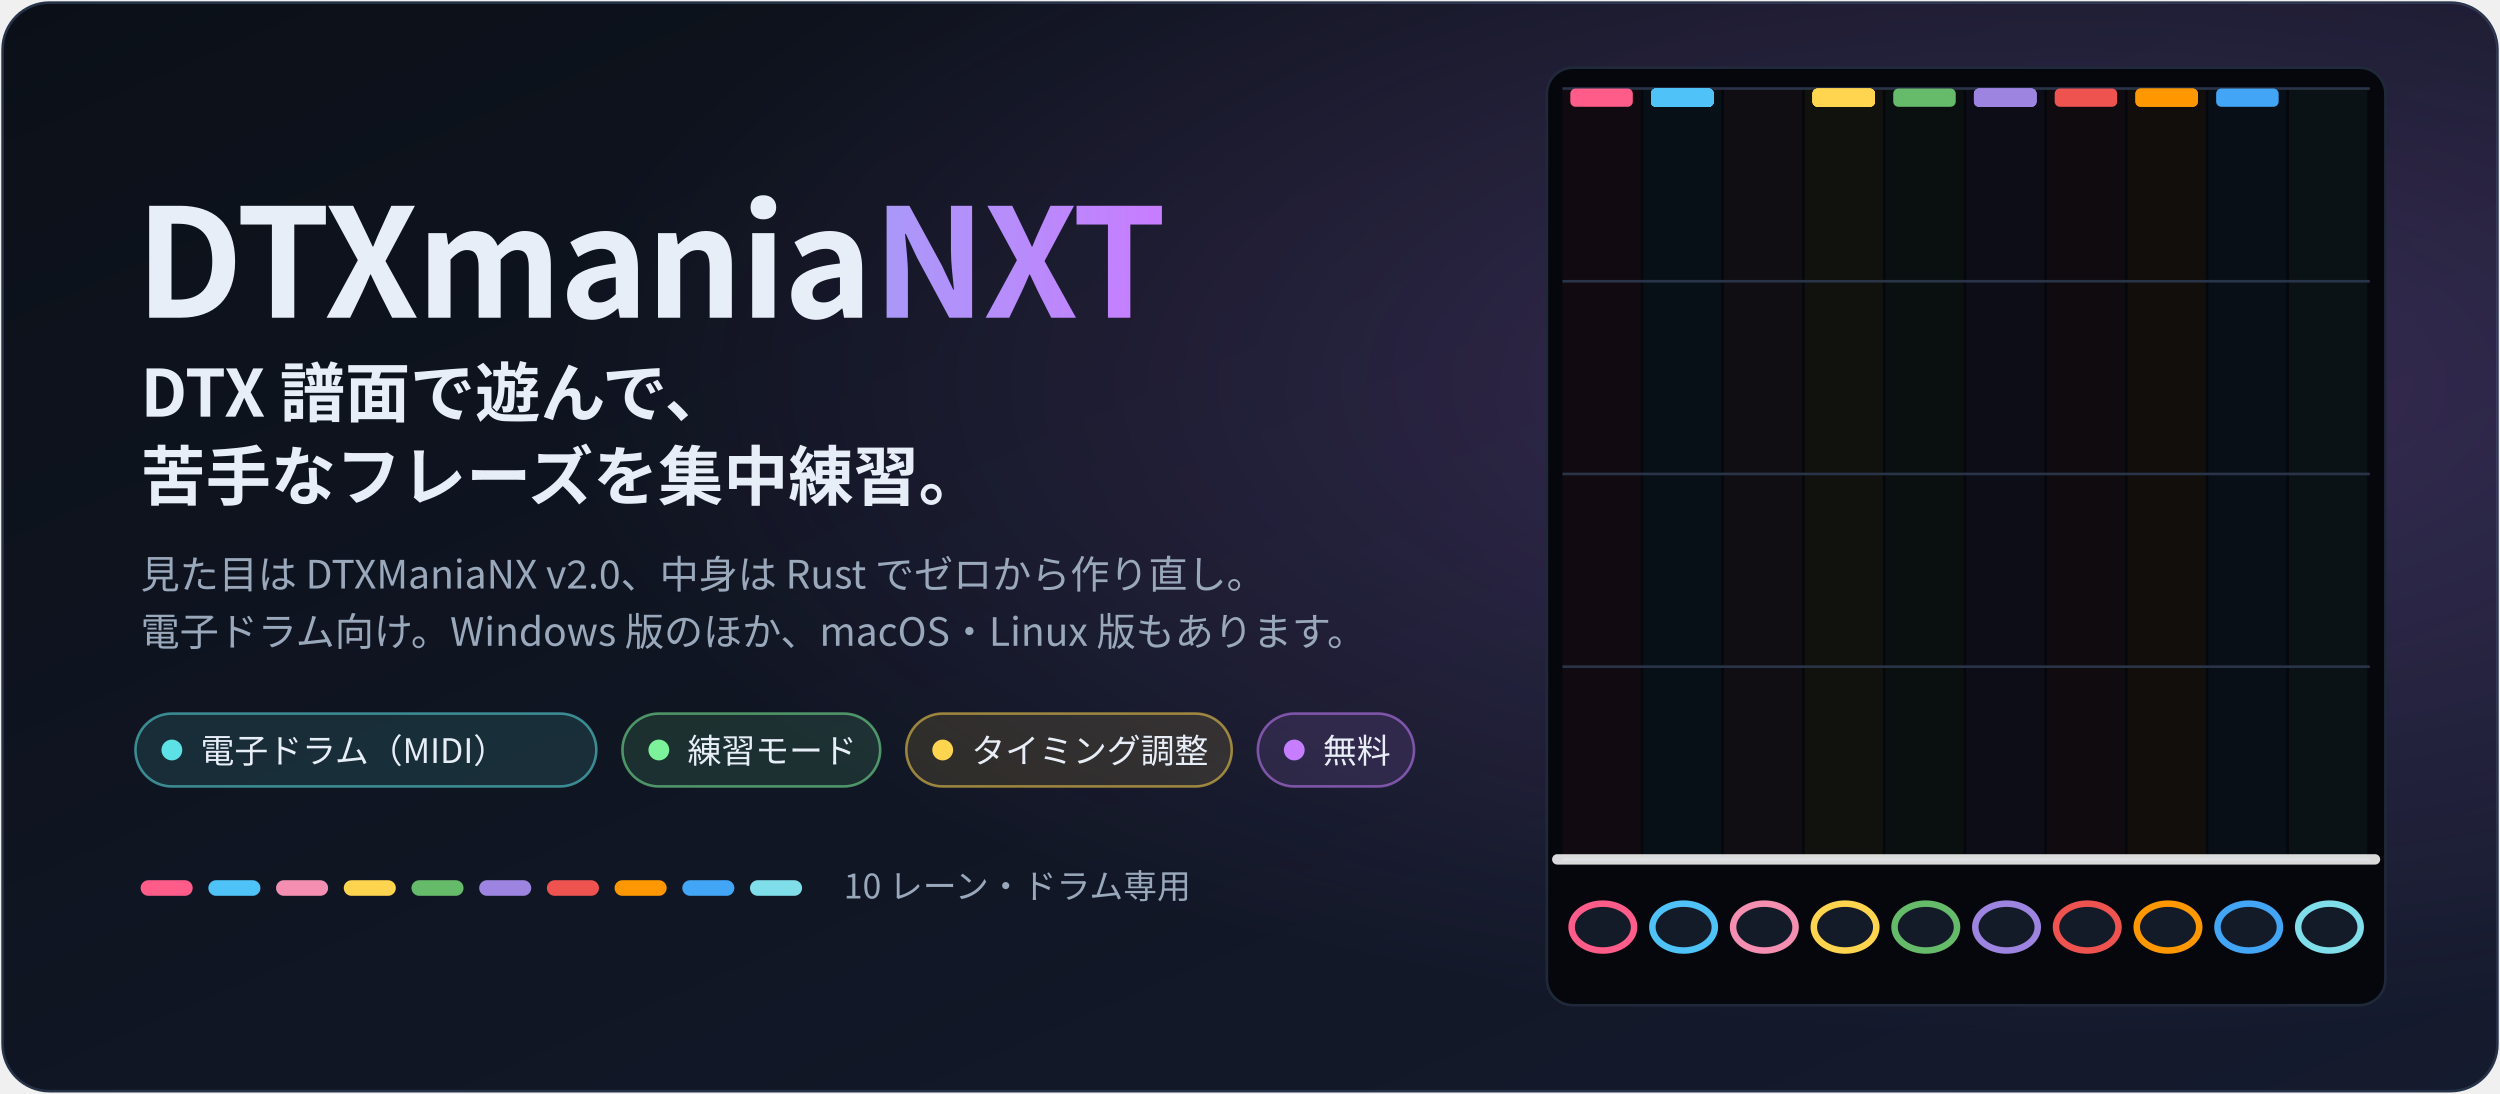
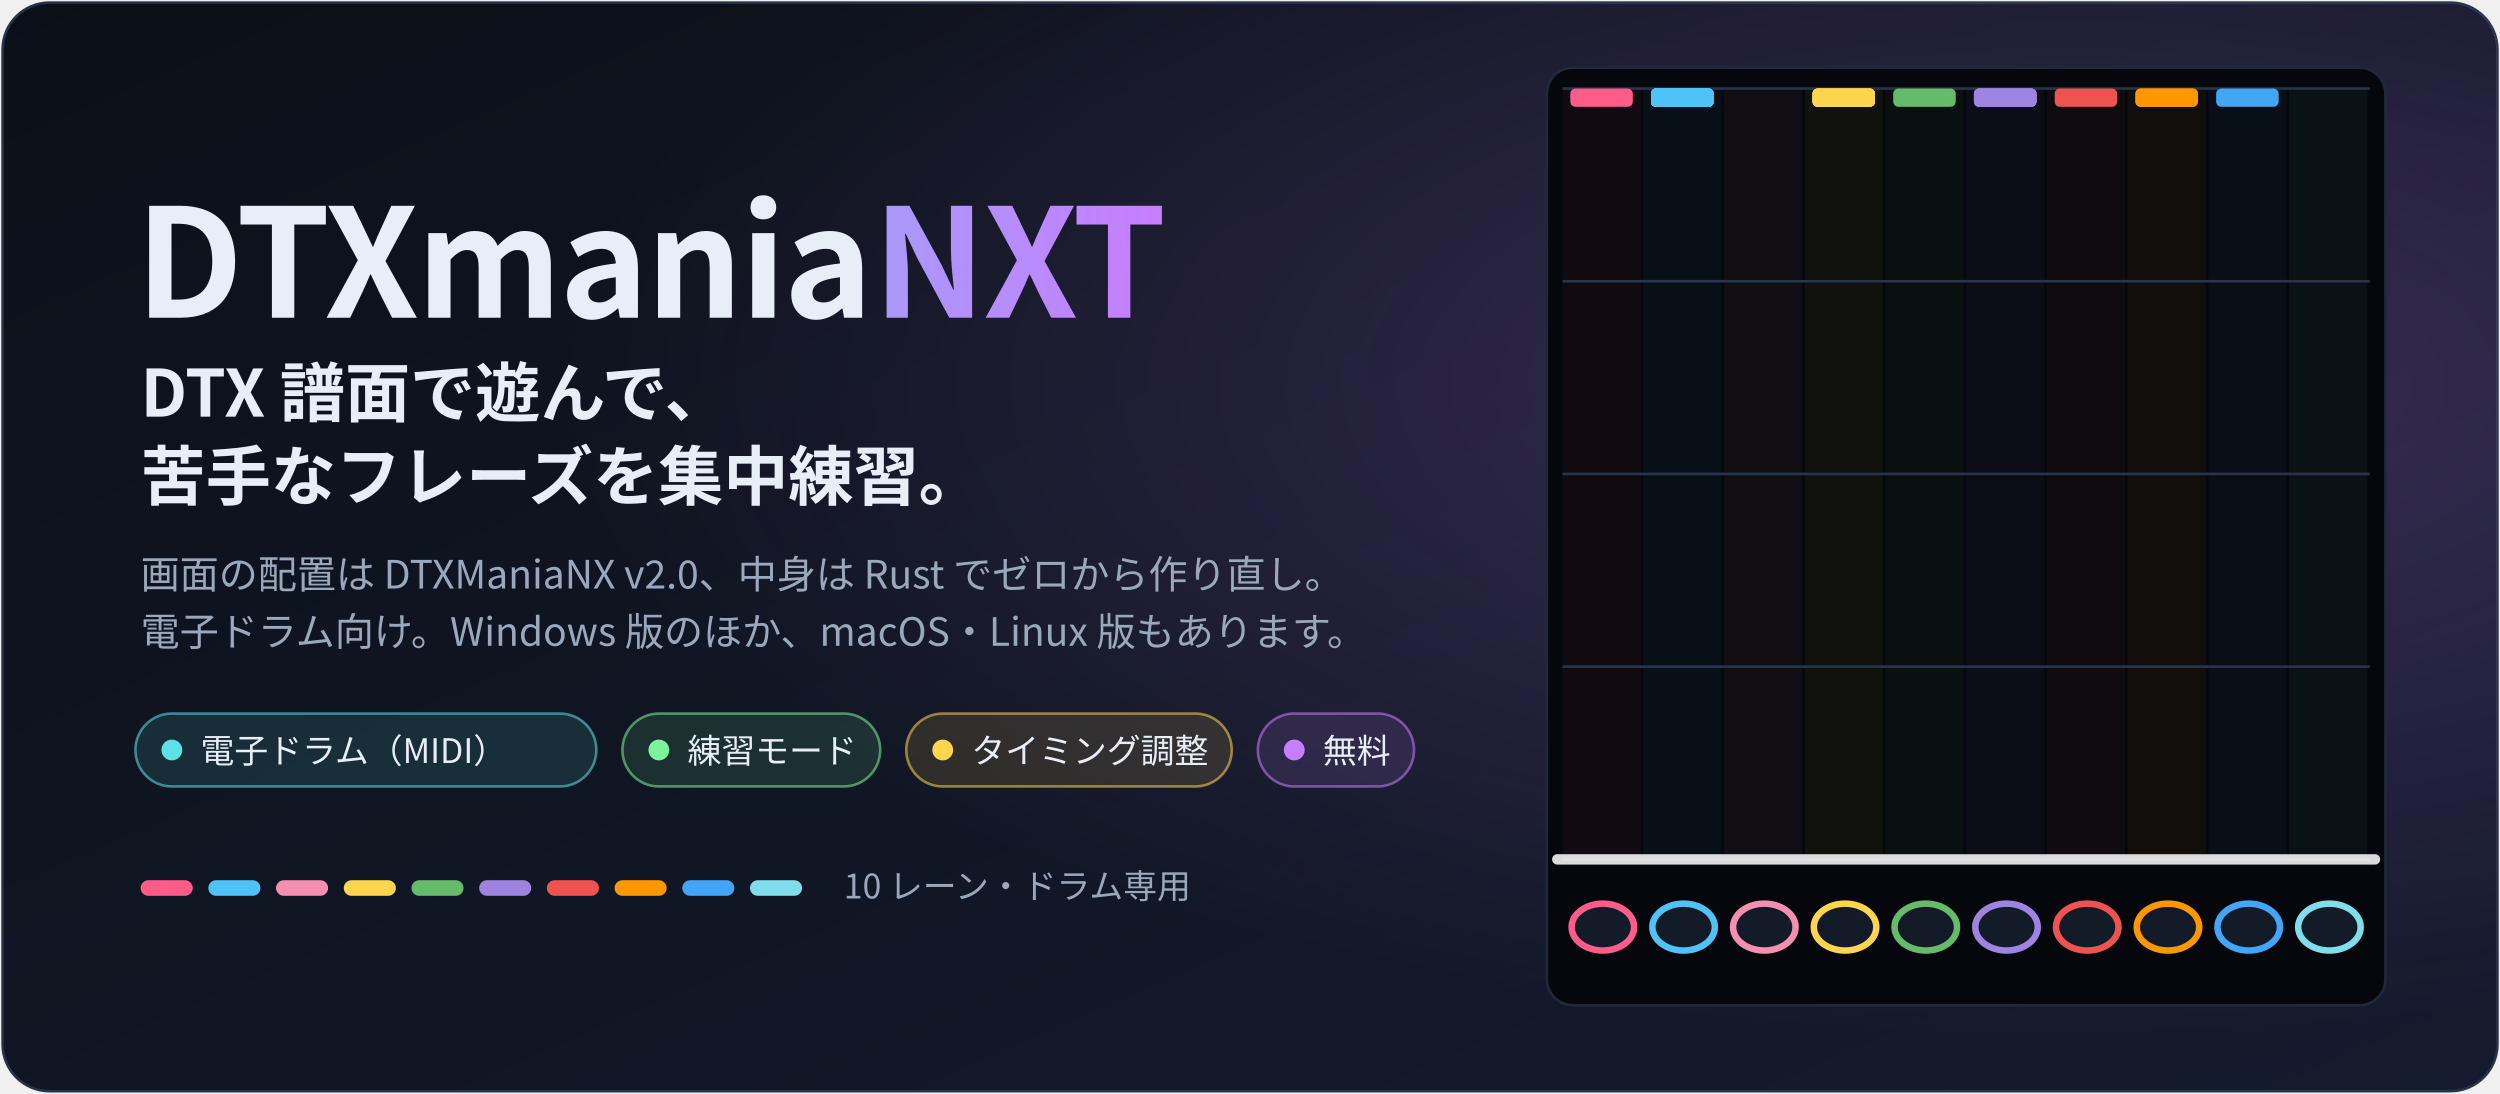
<svg xmlns="http://www.w3.org/2000/svg" width="960" height="420" viewBox="0 0 960 420" role="img" aria-labelledby="title desc">
  <style>
text{font-family:'Hiragino Sans','Hiragino Kaku Gothic ProN','Yu Gothic UI','Yu Gothic','Meiryo','Noto Sans JP','Noto Sans CJK JP',system-ui,sans-serif}
.mono{font-family:'JetBrains Mono','SF Mono','Cascadia Mono',Consolas,Menlo,monospace}
.fb{transform-box:fill-box;transform-origin:50% 50%}
@keyframes fall{0%{transform:translateY(0);opacity:1}29.167%{transform:translateY(290px);opacity:1}29.767%{transform:translateY(290px);opacity:0}100%{transform:translateY(290px);opacity:0}}
.fa{animation:fall 4.8s linear infinite}
@keyframes blip{0%{opacity:.9}8%{opacity:0}100%{opacity:0}}.bl{opacity:0;animation:blip 4.8s ease-out infinite}
@keyframes pop{0%{opacity:1;transform:scale(1.25)}2%{transform:scale(1)}4%{opacity:1}5.5%{opacity:0}100%{opacity:0}}.pp{opacity:0;animation:pop 4.8s ease-out infinite;transform-box:fill-box;transform-origin:50% 50%}
@keyframes w5{0%{opacity:0}0.000%{opacity:1}6.229%{opacity:0}100%{opacity:0}}
.w5{opacity:0;animation:w5 4.8s step-end infinite}
@keyframes w6{0%{opacity:0}6.250%{opacity:1}12.479%{opacity:0}100%{opacity:0}}
.w6{opacity:0;animation:w6 4.8s step-end infinite}
@keyframes w7{0%{opacity:0}12.500%{opacity:1}18.729%{opacity:0}100%{opacity:0}}
.w7{opacity:0;animation:w7 4.8s step-end infinite}
@keyframes w8{0%{opacity:0}18.750%{opacity:1}24.979%{opacity:0}100%{opacity:0}}
.w8{opacity:0;animation:w8 4.8s step-end infinite}
@keyframes w9{0%{opacity:0}25.000%{opacity:1}31.229%{opacity:0}100%{opacity:0}}
.w9{opacity:0;animation:w9 4.8s step-end infinite}
@keyframes w10{0%{opacity:0}31.250%{opacity:1}37.479%{opacity:0}100%{opacity:0}}
.w10{opacity:0;animation:w10 4.8s step-end infinite}
@keyframes w11{0%{opacity:0}37.500%{opacity:1}37.479%{opacity:0}100%{opacity:0}}
.w11{opacity:0;animation:w11 4.8s step-end infinite}
@keyframes w12{0%{opacity:0}37.500%{opacity:1}43.729%{opacity:0}100%{opacity:0}}
.w12{opacity:0;animation:w12 4.8s step-end infinite}
@keyframes w13{0%{opacity:0}43.750%{opacity:1}49.979%{opacity:0}100%{opacity:0}}
.w13{opacity:0;animation:w13 4.8s step-end infinite}
@keyframes w14{0%{opacity:0}50.000%{opacity:1}56.229%{opacity:0}100%{opacity:0}}
.w14{opacity:0;animation:w14 4.8s step-end infinite}
@keyframes w15{0%{opacity:0}56.250%{opacity:1}62.479%{opacity:0}100%{opacity:0}}
.w15{opacity:0;animation:w15 4.8s step-end infinite}
@keyframes w16{0%{opacity:0}62.500%{opacity:1}68.729%{opacity:0}100%{opacity:0}}
.w16{opacity:0;animation:w16 4.8s step-end infinite}
@keyframes w17{0%{opacity:0}68.750%{opacity:1}74.979%{opacity:0}100%{opacity:0}}
.w17{opacity:0;animation:w17 4.8s step-end infinite}
@keyframes w18{0%{opacity:0}75.000%{opacity:1}81.229%{opacity:0}100%{opacity:0}}
.w18{opacity:0;animation:w18 4.8s step-end infinite}
@keyframes w19{0%{opacity:0}81.250%{opacity:1}84.354%{opacity:0}100%{opacity:0}}
.w19{opacity:0;animation:w19 4.8s step-end infinite}
@keyframes w20{0%{opacity:0}84.375%{opacity:1}87.479%{opacity:0}100%{opacity:0}}
.w20{opacity:0;animation:w20 4.8s step-end infinite}
@keyframes w21{0%{opacity:0}87.500%{opacity:1}90.604%{opacity:0}100%{opacity:0}}
.w21{opacity:0;animation:w21 4.8s step-end infinite}
@keyframes w22{0%{opacity:0}90.625%{opacity:1}93.729%{opacity:0}100%{opacity:0}}
.w22{opacity:0;animation:w22 4.8s step-end infinite}
@keyframes w23{0%{opacity:0}93.750%{opacity:1}99.979%{opacity:0}100%{opacity:0}}
.w23{opacity:0;animation:w23 4.8s step-end infinite}
@media (prefers-reduced-motion:reduce){*{animation:none!important}}
</style>
  <defs>
    <linearGradient id="bg1" x1="0" y1="0" x2="1" y2="1">
      <stop offset="0" stop-color="#0B1018" />
      <stop offset="1" stop-color="#151B2E" />
    </linearGradient>
    <radialGradient id="rg2" cx="0.82" cy="0.35" r="0.6">
      <stop offset="0" stop-color="#C77DFF" stop-opacity="0.22" />
      <stop offset="1" stop-color="#C77DFF" stop-opacity="0" />
    </radialGradient>
    <linearGradient id="tg3" x1="0" y1="0" x2="1" y2="0">
      <stop offset="0" stop-color="#5CE1E6" />
      <stop offset="1" stop-color="#C77DFF" />
    </linearGradient>
    <linearGradient id="pg4" x1="0" y1="0" x2="0" y2="1">
      <stop offset="0" stop-color="#FFF6B0" />
      <stop offset="1" stop-color="#FFB300" />
    </linearGradient>
  </defs>
  <rect x="1" y="1" width="958" height="418" rx="18" fill="url(#bg1)" stroke="#263247" />
  <rect x="1" y="1" width="958" height="418" rx="18" fill="url(#rg2)" />
  <text x="52" y="122" font-size="58" font-weight="800" fill="#E8EEF7" letter-spacing="-1">DTXmania<tspan fill="url(#tg3)">NXT</tspan>
  </text>
  <text x="54" y="160" font-size="25" fill="#E8EEF7" font-weight="700" text-anchor="start">DTX 譜面で遊んで、</text>
  <text x="54" y="192" font-size="25" fill="#E8EEF7" font-weight="700" text-anchor="start">苦手なフレーズを集中練習。</text>
-   <text x="54" y="226" font-size="15" fill="#9AA8BC" font-weight="400" text-anchor="start">見た目は DTXManiaNX v2.0、中身は Rust でゼロから作り直し。</text>
+   <text x="54" y="226" font-size="15" fill="#9AA8BC" font-weight="400" text-anchor="start">画面の配置は DTXManiaNX v2.0、中身は Rust でゼロから作り直し。</text>
  <text x="54" y="248" font-size="15" fill="#9AA8BC" font-weight="400" text-anchor="start">電子ドラム向け。Windows 版のほか、macOS・Linux 版もあります。</text>
  <rect x="52" y="274" width="177" height="28" rx="14" fill="#5CE1E6" fill-opacity="0.12" stroke="#5CE1E6" stroke-opacity="0.55" />
  <circle cx="66" cy="288" r="4" fill="#5CE1E6" />
  <text x="77" y="293" font-size="13" fill="#E8EEF7" font-weight="500" text-anchor="start">電子ドラム（MIDI）</text>
  <rect x="239.0" y="274" width="99" height="28" rx="14" fill="#7CF29A" fill-opacity="0.12" stroke="#7CF29A" stroke-opacity="0.55" />
  <circle cx="253.0" cy="288" r="4" fill="#7CF29A" />
  <text x="264.0" y="293" font-size="13" fill="#E8EEF7" font-weight="500" text-anchor="start">練習モード</text>
  <rect x="348.0" y="274" width="125" height="28" rx="14" fill="#FFD54F" fill-opacity="0.12" stroke="#FFD54F" stroke-opacity="0.55" />
  <circle cx="362.0" cy="288" r="4" fill="#FFD54F" />
  <text x="373.0" y="293" font-size="13" fill="#E8EEF7" font-weight="500" text-anchor="start">タイミング調整</text>
  <rect x="483.0" y="274" width="60" height="28" rx="14" fill="#C77DFF" fill-opacity="0.12" stroke="#C77DFF" stroke-opacity="0.55" />
  <circle cx="497.0" cy="288" r="4" fill="#C77DFF" />
  <text x="508.0" y="293" font-size="13" fill="#E8EEF7" font-weight="500" text-anchor="start">無料</text>
  <rect x="54" y="338" width="20" height="6" rx="3" fill="#FF5C8A" />
  <rect x="80" y="338" width="20" height="6" rx="3" fill="#4FC3F7" />
  <rect x="106" y="338" width="20" height="6" rx="3" fill="#F48FB1" />
  <rect x="132" y="338" width="20" height="6" rx="3" fill="#FFD54F" />
  <rect x="158" y="338" width="20" height="6" rx="3" fill="#66BB6A" />
  <rect x="184" y="338" width="20" height="6" rx="3" fill="#9C84E0" />
  <rect x="210" y="338" width="20" height="6" rx="3" fill="#EF5350" />
  <rect x="236" y="338" width="20" height="6" rx="3" fill="#FF9800" />
  <rect x="262" y="338" width="20" height="6" rx="3" fill="#42A5F5" />
  <rect x="288" y="338" width="20" height="6" rx="3" fill="#80DEEA" />
  <text x="324" y="345" font-size="13" fill="#9AA8BC" font-weight="400" text-anchor="start">10 レーン・ドラム専用</text>
  <rect x="594" y="26" width="322" height="360" rx="10" fill="#05070C" stroke="#20293A" />
  <rect x="600" y="34" width="30" height="296" fill="#FF5C8A" fill-opacity="0.05" />
  <rect x="631" y="34" width="30" height="296" fill="#4FC3F7" fill-opacity="0.05" />
  <rect x="662" y="34" width="30" height="296" fill="#F48FB1" fill-opacity="0.05" />
  <rect x="693" y="34" width="30" height="296" fill="#FFD54F" fill-opacity="0.05" />
  <rect x="724" y="34" width="30" height="296" fill="#66BB6A" fill-opacity="0.05" />
  <rect x="755" y="34" width="30" height="296" fill="#9C84E0" fill-opacity="0.05" />
  <rect x="786" y="34" width="30" height="296" fill="#EF5350" fill-opacity="0.05" />
  <rect x="817" y="34" width="30" height="296" fill="#FF9800" fill-opacity="0.05" />
  <rect x="848" y="34" width="30" height="296" fill="#42A5F5" fill-opacity="0.05" />
  <rect x="879" y="34" width="30" height="296" fill="#80DEEA" fill-opacity="0.05" />
  <line x1="600" y1="330" x2="910" y2="330" stroke="#2A3448" stroke-width="1" />
  <line x1="600" y1="256" x2="910" y2="256" stroke="#2A3448" stroke-width="1" />
  <line x1="600" y1="182" x2="910" y2="182" stroke="#2A3448" stroke-width="1" />
  <line x1="600" y1="108" x2="910" y2="108" stroke="#2A3448" stroke-width="1" />
  <line x1="600" y1="34" x2="910" y2="34" stroke="#2A3448" stroke-width="1" />
  <rect class="fa" style="animation-delay:-1.400s" x="758" y="34" width="24" height="7" rx="2" fill="#9C84E0" />
  <rect class="fa" style="animation-delay:-1.400s" x="851" y="34" width="24" height="7" rx="2" fill="#42A5F5" />
  <rect class="fa" style="animation-delay:-1.400s" x="634" y="34" width="24" height="7" rx="2" fill="#4FC3F7" />
  <rect class="fa" style="animation-delay:-1.100s" x="634" y="34" width="24" height="7" rx="2" fill="#4FC3F7" />
  <rect class="fa" style="animation-delay:-0.800s" x="634" y="34" width="24" height="7" rx="2" fill="#4FC3F7" />
  <rect class="fa" style="animation-delay:-0.800s" x="696" y="34" width="24" height="7" rx="2" fill="#FFD54F" />
  <rect class="fa" style="animation-delay:-0.500s" x="634" y="34" width="24" height="7" rx="2" fill="#4FC3F7" />
  <rect class="fa" style="animation-delay:-0.200s" x="634" y="34" width="24" height="7" rx="2" fill="#4FC3F7" />
  <rect class="fa" style="animation-delay:-4.700s" x="758" y="34" width="24" height="7" rx="2" fill="#9C84E0" />
  <rect class="fa" style="animation-delay:-4.700s" x="634" y="34" width="24" height="7" rx="2" fill="#4FC3F7" />
  <rect class="fa" style="animation-delay:-4.400s" x="634" y="34" width="24" height="7" rx="2" fill="#4FC3F7" />
  <rect class="fa" style="animation-delay:-4.400s" x="696" y="34" width="24" height="7" rx="2" fill="#FFD54F" />
  <rect class="fa" style="animation-delay:-4.100s" x="634" y="34" width="24" height="7" rx="2" fill="#4FC3F7" />
  <rect class="fa" style="animation-delay:-3.800s" x="758" y="34" width="24" height="7" rx="2" fill="#9C84E0" />
  <rect class="fa" style="animation-delay:-3.800s" x="634" y="34" width="24" height="7" rx="2" fill="#4FC3F7" />
  <rect class="fa" style="animation-delay:-3.800s" x="603" y="34" width="24" height="7" rx="2" fill="#FF5C8A" />
  <rect class="fa" style="animation-delay:-3.500s" x="634" y="34" width="24" height="7" rx="2" fill="#4FC3F7" />
  <rect class="fa" style="animation-delay:-3.200s" x="634" y="34" width="24" height="7" rx="2" fill="#4FC3F7" />
  <rect class="fa" style="animation-delay:-3.200s" x="696" y="34" width="24" height="7" rx="2" fill="#FFD54F" />
  <rect class="fa" style="animation-delay:-2.900s" x="634" y="34" width="24" height="7" rx="2" fill="#4FC3F7" />
  <rect class="fa" style="animation-delay:-2.600s" x="634" y="34" width="24" height="7" rx="2" fill="#4FC3F7" />
  <rect class="fa" style="animation-delay:-2.300s" x="758" y="34" width="24" height="7" rx="2" fill="#9C84E0" />
  <rect class="fa" style="animation-delay:-2.300s" x="634" y="34" width="24" height="7" rx="2" fill="#4FC3F7" />
  <rect class="fa" style="animation-delay:-2.300s" x="727" y="34" width="24" height="7" rx="2" fill="#66BB6A" />
  <rect class="fa" style="animation-delay:-2.150s" x="789" y="34" width="24" height="7" rx="2" fill="#EF5350" />
  <rect class="fa" style="animation-delay:-2.000s" x="820" y="34" width="24" height="7" rx="2" fill="#FF9800" />
  <rect class="fa" style="animation-delay:-2.000s" x="634" y="34" width="24" height="7" rx="2" fill="#4FC3F7" />
  <rect class="fa" style="animation-delay:-2.000s" x="696" y="34" width="24" height="7" rx="2" fill="#FFD54F" />
  <rect class="fa" style="animation-delay:-1.850s" x="820" y="34" width="24" height="7" rx="2" fill="#FF9800" />
  <rect class="fa" style="animation-delay:-1.700s" x="634" y="34" width="24" height="7" rx="2" fill="#4FC3F7" />
  <rect class="bl" style="animation-delay:-4.800s" x="631" y="210" width="30" height="120" fill="#4FC3F7" fill-opacity="0.35" />
  <rect class="bl" style="animation-delay:-4.800s" x="755" y="210" width="30" height="120" fill="#9C84E0" fill-opacity="0.35" />
  <rect class="bl" style="animation-delay:-4.800s" x="848" y="210" width="30" height="120" fill="#42A5F5" fill-opacity="0.35" />
  <rect class="bl" style="animation-delay:-4.500s" x="631" y="210" width="30" height="120" fill="#4FC3F7" fill-opacity="0.35" />
  <rect class="bl" style="animation-delay:-4.200s" x="631" y="210" width="30" height="120" fill="#4FC3F7" fill-opacity="0.35" />
  <rect class="bl" style="animation-delay:-4.200s" x="693" y="210" width="30" height="120" fill="#FFD54F" fill-opacity="0.35" />
  <rect class="bl" style="animation-delay:-3.900s" x="631" y="210" width="30" height="120" fill="#4FC3F7" fill-opacity="0.35" />
  <rect class="bl" style="animation-delay:-3.600s" x="631" y="210" width="30" height="120" fill="#4FC3F7" fill-opacity="0.35" />
  <rect class="bl" style="animation-delay:-3.300s" x="631" y="210" width="30" height="120" fill="#4FC3F7" fill-opacity="0.35" />
  <rect class="bl" style="animation-delay:-3.300s" x="755" y="210" width="30" height="120" fill="#9C84E0" fill-opacity="0.35" />
  <rect class="bl" style="animation-delay:-3.000s" x="631" y="210" width="30" height="120" fill="#4FC3F7" fill-opacity="0.35" />
  <rect class="bl" style="animation-delay:-3.000s" x="693" y="210" width="30" height="120" fill="#FFD54F" fill-opacity="0.35" />
  <rect class="bl" style="animation-delay:-2.700s" x="631" y="210" width="30" height="120" fill="#4FC3F7" fill-opacity="0.35" />
  <rect class="bl" style="animation-delay:-2.400s" x="631" y="210" width="30" height="120" fill="#4FC3F7" fill-opacity="0.35" />
  <rect class="bl" style="animation-delay:-2.400s" x="755" y="210" width="30" height="120" fill="#9C84E0" fill-opacity="0.35" />
  <rect class="bl" style="animation-delay:-2.400s" x="600" y="210" width="30" height="120" fill="#FF5C8A" fill-opacity="0.35" />
  <rect class="bl" style="animation-delay:-2.100s" x="631" y="210" width="30" height="120" fill="#4FC3F7" fill-opacity="0.35" />
  <rect class="bl" style="animation-delay:-1.800s" x="631" y="210" width="30" height="120" fill="#4FC3F7" fill-opacity="0.35" />
  <rect class="bl" style="animation-delay:-1.800s" x="693" y="210" width="30" height="120" fill="#FFD54F" fill-opacity="0.35" />
  <rect class="bl" style="animation-delay:-1.500s" x="631" y="210" width="30" height="120" fill="#4FC3F7" fill-opacity="0.35" />
  <rect class="bl" style="animation-delay:-1.200s" x="631" y="210" width="30" height="120" fill="#4FC3F7" fill-opacity="0.35" />
  <rect class="bl" style="animation-delay:-0.900s" x="631" y="210" width="30" height="120" fill="#4FC3F7" fill-opacity="0.35" />
  <rect class="bl" style="animation-delay:-0.900s" x="755" y="210" width="30" height="120" fill="#9C84E0" fill-opacity="0.35" />
  <rect class="bl" style="animation-delay:-0.900s" x="724" y="210" width="30" height="120" fill="#66BB6A" fill-opacity="0.35" />
  <rect class="bl" style="animation-delay:-0.750s" x="786" y="210" width="30" height="120" fill="#EF5350" fill-opacity="0.35" />
  <rect class="bl" style="animation-delay:-0.600s" x="631" y="210" width="30" height="120" fill="#4FC3F7" fill-opacity="0.35" />
  <rect class="bl" style="animation-delay:-0.600s" x="693" y="210" width="30" height="120" fill="#FFD54F" fill-opacity="0.35" />
  <rect class="bl" style="animation-delay:-0.600s" x="817" y="210" width="30" height="120" fill="#FF9800" fill-opacity="0.35" />
  <rect class="bl" style="animation-delay:-0.450s" x="817" y="210" width="30" height="120" fill="#FF9800" fill-opacity="0.35" />
  <rect class="bl" style="animation-delay:-0.300s" x="631" y="210" width="30" height="120" fill="#4FC3F7" fill-opacity="0.35" />
  <rect x="596" y="328" width="318" height="4" rx="2" fill="#FFFFFF" fill-opacity="0.85" />
  <ellipse cx="615.5" cy="356" rx="12" ry="9" fill="#141B28" stroke="#FF5C8A" stroke-width="2.5" />
  <ellipse cx="646.5" cy="356" rx="12" ry="9" fill="#141B28" stroke="#4FC3F7" stroke-width="2.5" />
  <ellipse cx="677.5" cy="356" rx="12" ry="9" fill="#141B28" stroke="#F48FB1" stroke-width="2.5" />
  <ellipse cx="708.5" cy="356" rx="12" ry="9" fill="#141B28" stroke="#FFD54F" stroke-width="2.5" />
  <ellipse cx="739.5" cy="356" rx="12" ry="9" fill="#141B28" stroke="#66BB6A" stroke-width="2.5" />
  <ellipse cx="770.5" cy="356" rx="12" ry="9" fill="#141B28" stroke="#9C84E0" stroke-width="2.5" />
  <ellipse cx="801.5" cy="356" rx="12" ry="9" fill="#141B28" stroke="#EF5350" stroke-width="2.5" />
  <ellipse cx="832.5" cy="356" rx="12" ry="9" fill="#141B28" stroke="#FF9800" stroke-width="2.5" />
  <ellipse cx="863.5" cy="356" rx="12" ry="9" fill="#141B28" stroke="#42A5F5" stroke-width="2.5" />
  <ellipse cx="894.5" cy="356" rx="12" ry="9" fill="#141B28" stroke="#80DEEA" stroke-width="2.5" />
  <text class="pp" style="animation-delay:-4.800s" x="755" y="180" font-size="30" font-weight="800" font-style="italic" fill="url(#pg4)" text-anchor="middle" stroke="#3A2400" stroke-width="1">PERFECT</text>
  <text class="pp" style="animation-delay:-4.500s" x="755" y="180" font-size="30" font-weight="800" font-style="italic" fill="url(#pg4)" text-anchor="middle" stroke="#3A2400" stroke-width="1">PERFECT</text>
  <text class="pp" style="animation-delay:-4.200s" x="755" y="180" font-size="30" font-weight="800" font-style="italic" fill="url(#pg4)" text-anchor="middle" stroke="#3A2400" stroke-width="1">PERFECT</text>
  <text class="pp" style="animation-delay:-3.900s" x="755" y="180" font-size="30" font-weight="800" font-style="italic" fill="url(#pg4)" text-anchor="middle" stroke="#3A2400" stroke-width="1">PERFECT</text>
  <text class="pp" style="animation-delay:-3.600s" x="755" y="180" font-size="30" font-weight="800" font-style="italic" fill="url(#pg4)" text-anchor="middle" stroke="#3A2400" stroke-width="1">PERFECT</text>
  <text class="pp" style="animation-delay:-3.300s" x="755" y="180" font-size="30" font-weight="800" font-style="italic" fill="url(#pg4)" text-anchor="middle" stroke="#3A2400" stroke-width="1">PERFECT</text>
  <text class="pp" style="animation-delay:-3.000s" x="755" y="180" font-size="30" font-weight="800" font-style="italic" fill="url(#pg4)" text-anchor="middle" stroke="#3A2400" stroke-width="1">PERFECT</text>
  <text class="pp" style="animation-delay:-3.000s" x="755" y="180" font-size="30" font-weight="800" font-style="italic" fill="url(#pg4)" text-anchor="middle" stroke="#3A2400" stroke-width="1">PERFECT</text>
  <text class="pp" style="animation-delay:-2.700s" x="755" y="180" font-size="30" font-weight="800" font-style="italic" fill="url(#pg4)" text-anchor="middle" stroke="#3A2400" stroke-width="1">PERFECT</text>
  <text class="pp" style="animation-delay:-2.400s" x="755" y="180" font-size="30" font-weight="800" font-style="italic" fill="url(#pg4)" text-anchor="middle" stroke="#3A2400" stroke-width="1">PERFECT</text>
  <text class="pp" style="animation-delay:-2.100s" x="755" y="180" font-size="30" font-weight="800" font-style="italic" fill="url(#pg4)" text-anchor="middle" stroke="#3A2400" stroke-width="1">PERFECT</text>
  <text class="pp" style="animation-delay:-1.800s" x="755" y="180" font-size="30" font-weight="800" font-style="italic" fill="url(#pg4)" text-anchor="middle" stroke="#3A2400" stroke-width="1">PERFECT</text>
  <text class="pp" style="animation-delay:-1.500s" x="755" y="180" font-size="30" font-weight="800" font-style="italic" fill="url(#pg4)" text-anchor="middle" stroke="#3A2400" stroke-width="1">PERFECT</text>
  <text class="pp" style="animation-delay:-1.200s" x="755" y="180" font-size="30" font-weight="800" font-style="italic" fill="url(#pg4)" text-anchor="middle" stroke="#3A2400" stroke-width="1">PERFECT</text>
  <text class="pp" style="animation-delay:-0.900s" x="755" y="180" font-size="30" font-weight="800" font-style="italic" fill="url(#pg4)" text-anchor="middle" stroke="#3A2400" stroke-width="1">PERFECT</text>
  <text class="pp" style="animation-delay:-0.750s" x="755" y="180" font-size="30" font-weight="800" font-style="italic" fill="url(#pg4)" text-anchor="middle" stroke="#3A2400" stroke-width="1">PERFECT</text>
  <text class="pp" style="animation-delay:-0.600s" x="755" y="180" font-size="30" font-weight="800" font-style="italic" fill="url(#pg4)" text-anchor="middle" stroke="#3A2400" stroke-width="1">PERFECT</text>
  <text class="pp" style="animation-delay:-0.450s" x="755" y="180" font-size="30" font-weight="800" font-style="italic" fill="url(#pg4)" text-anchor="middle" stroke="#3A2400" stroke-width="1">PERFECT</text>
  <text class="pp" style="animation-delay:-0.300s" x="755" y="180" font-size="30" font-weight="800" font-style="italic" fill="url(#pg4)" text-anchor="middle" stroke="#3A2400" stroke-width="1">PERFECT</text>
  <text class="w5" x="755" y="130" font-size="22" font-weight="800" fill="#5CE1E6" text-anchor="middle" fill-opacity="0.9">100 COMBO</text>
  <text class="w6" x="755" y="130" font-size="22" font-weight="800" fill="#5CE1E6" text-anchor="middle" fill-opacity="0.9">101 COMBO</text>
  <text class="w7" x="755" y="130" font-size="22" font-weight="800" fill="#5CE1E6" text-anchor="middle" fill-opacity="0.9">102 COMBO</text>
  <text class="w8" x="755" y="130" font-size="22" font-weight="800" fill="#5CE1E6" text-anchor="middle" fill-opacity="0.9">103 COMBO</text>
  <text class="w9" x="755" y="130" font-size="22" font-weight="800" fill="#5CE1E6" text-anchor="middle" fill-opacity="0.9">104 COMBO</text>
  <text class="w10" x="755" y="130" font-size="22" font-weight="800" fill="#5CE1E6" text-anchor="middle" fill-opacity="0.9">105 COMBO</text>
  <text class="w11" x="755" y="130" font-size="22" font-weight="800" fill="#5CE1E6" text-anchor="middle" fill-opacity="0.9">106 COMBO</text>
  <text class="w12" x="755" y="130" font-size="22" font-weight="800" fill="#5CE1E6" text-anchor="middle" fill-opacity="0.9">107 COMBO</text>
  <text class="w13" x="755" y="130" font-size="22" font-weight="800" fill="#5CE1E6" text-anchor="middle" fill-opacity="0.9">108 COMBO</text>
  <text class="w14" x="755" y="130" font-size="22" font-weight="800" fill="#5CE1E6" text-anchor="middle" fill-opacity="0.9">109 COMBO</text>
  <text class="w15" x="755" y="130" font-size="22" font-weight="800" fill="#5CE1E6" text-anchor="middle" fill-opacity="0.9">110 COMBO</text>
  <text class="w16" x="755" y="130" font-size="22" font-weight="800" fill="#5CE1E6" text-anchor="middle" fill-opacity="0.9">111 COMBO</text>
  <text class="w17" x="755" y="130" font-size="22" font-weight="800" fill="#5CE1E6" text-anchor="middle" fill-opacity="0.9">112 COMBO</text>
  <text class="w18" x="755" y="130" font-size="22" font-weight="800" fill="#5CE1E6" text-anchor="middle" fill-opacity="0.9">113 COMBO</text>
  <text class="w19" x="755" y="130" font-size="22" font-weight="800" fill="#5CE1E6" text-anchor="middle" fill-opacity="0.9">114 COMBO</text>
  <text class="w20" x="755" y="130" font-size="22" font-weight="800" fill="#5CE1E6" text-anchor="middle" fill-opacity="0.9">115 COMBO</text>
  <text class="w21" x="755" y="130" font-size="22" font-weight="800" fill="#5CE1E6" text-anchor="middle" fill-opacity="0.9">116 COMBO</text>
  <text class="w22" x="755" y="130" font-size="22" font-weight="800" fill="#5CE1E6" text-anchor="middle" fill-opacity="0.9">117 COMBO</text>
  <text class="w23" x="755" y="130" font-size="22" font-weight="800" fill="#5CE1E6" text-anchor="middle" fill-opacity="0.9">118 COMBO</text>
</svg>
